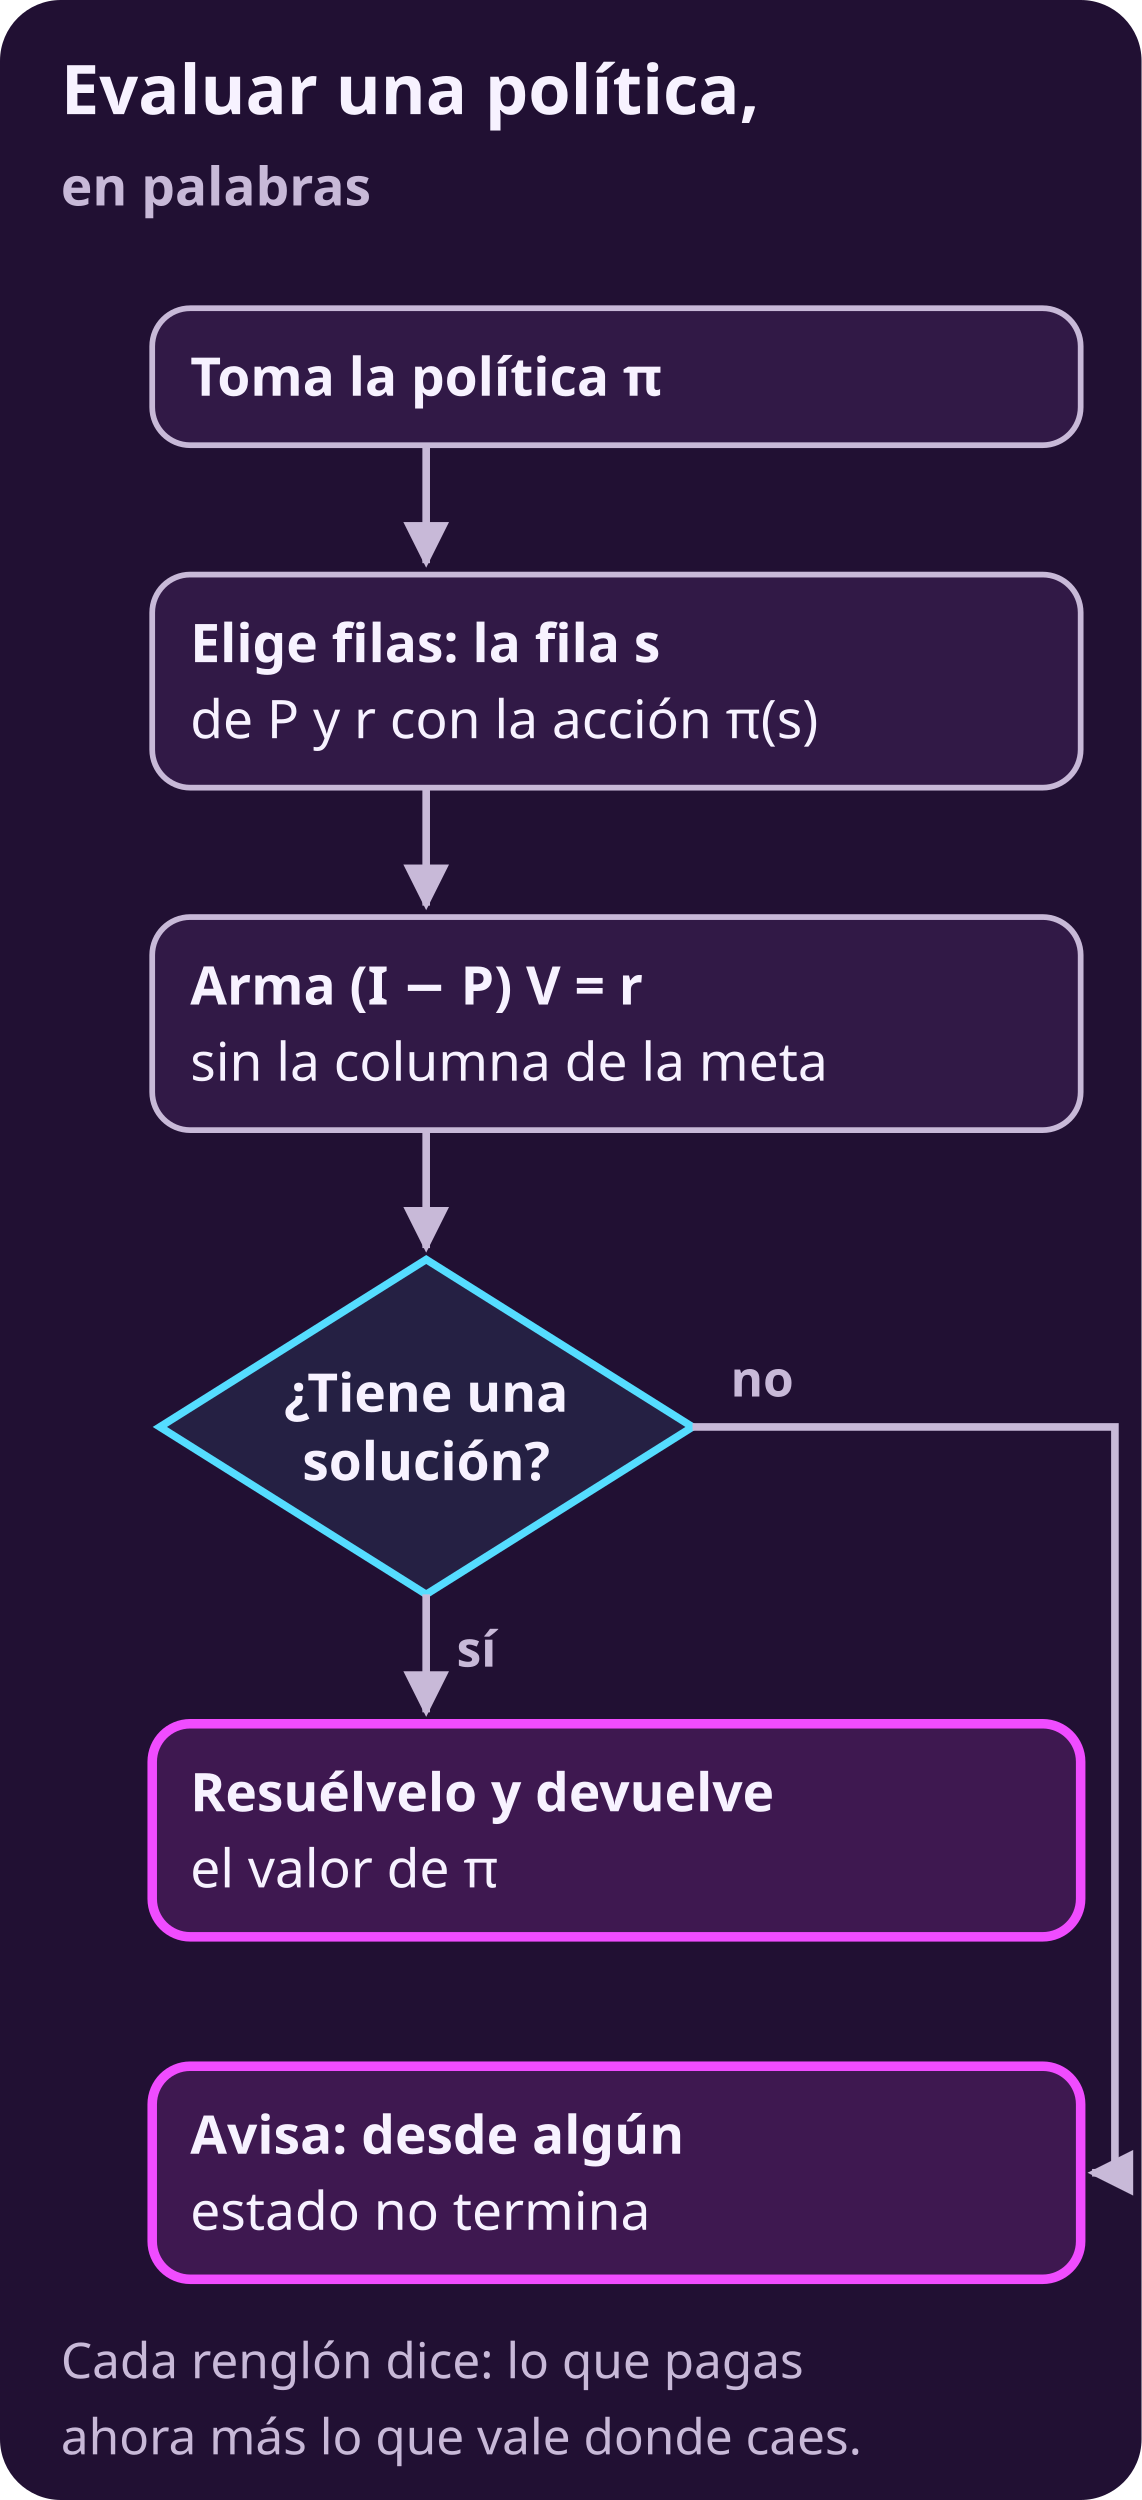
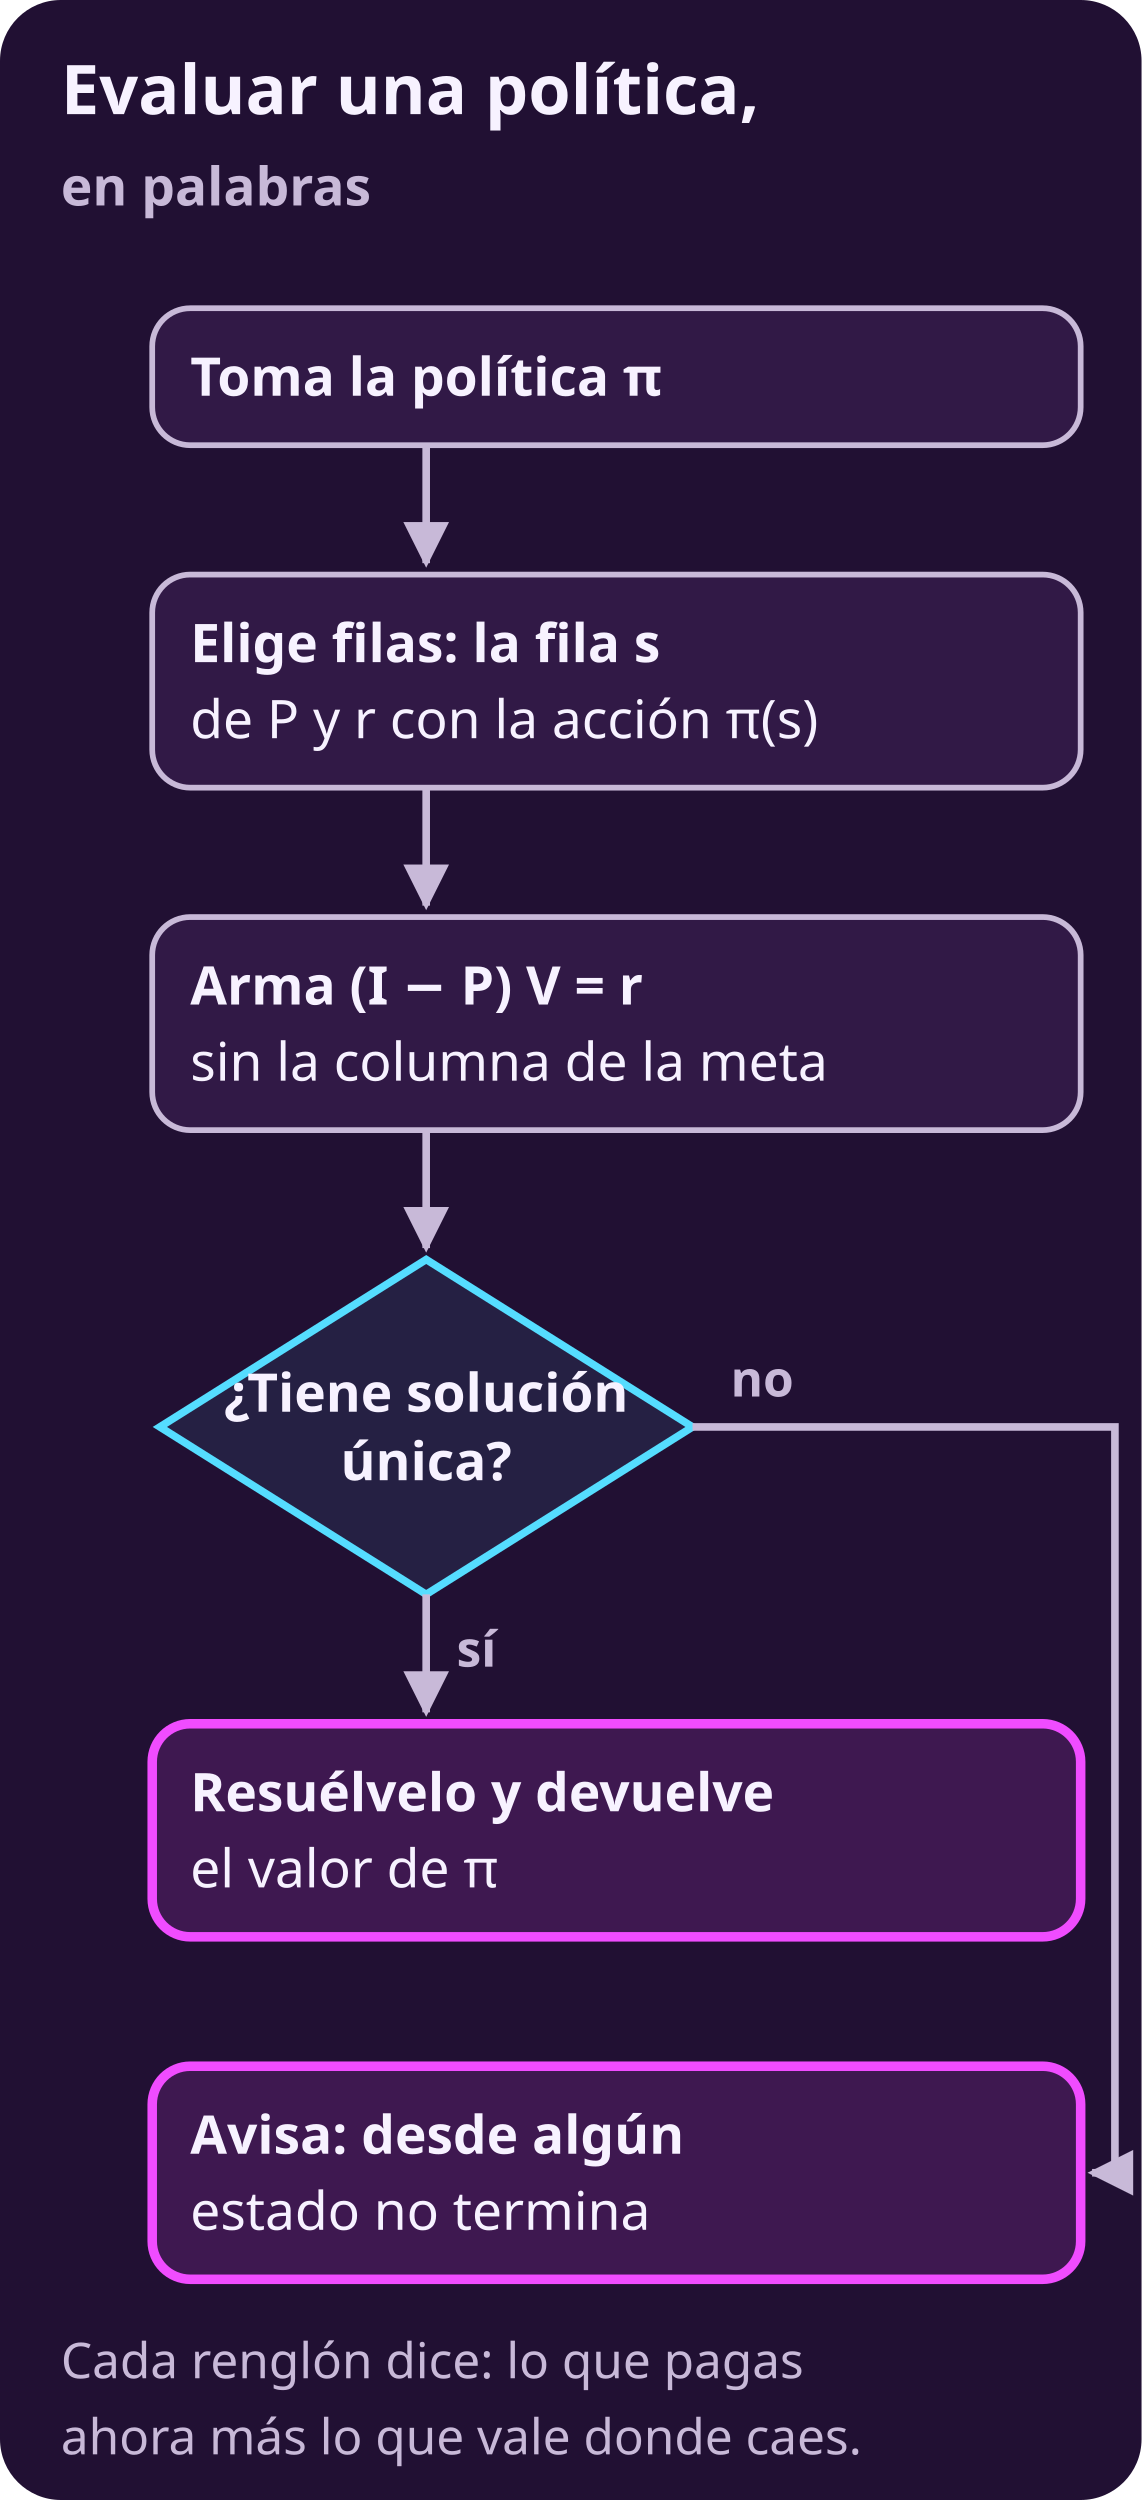
- <svg xmlns="http://www.w3.org/2000/svg" width="300" height="657" viewBox="0 0 300 657" role="img" aria-label="Diagrama de flujo de evaluar una política, en palabras. 1: Toma la política π. 2: Elige filas: la fila s de P y r con la acción π(s). 3: Arma (I − P) V = r sin la columna de la meta. 4, pregunta: ¿Tiene una solución? Si sí, sigue abajo. 5: Resuélvelo y devuelve el valor de π. 6: Avisa: desde algún estado no termina. Desde el paso 4, si no, salta al paso 6. Cada renglón dice: lo que pagas ahora más lo que vale donde caes.">
+ <svg xmlns="http://www.w3.org/2000/svg" width="300" height="657" viewBox="0 0 300 657" role="img" aria-label="Diagrama de flujo de evaluar una política, en palabras. 1: Toma la política π. 2: Elige filas: la fila s de P y r con la acción π(s). 3: Arma (I − P) V = r sin la columna de la meta. 4, pregunta: ¿Tiene solución única? Si sí, sigue abajo. 5: Resuélvelo y devuelve el valor de π. 6: Avisa: desde algún estado no termina. Desde el paso 4, si no, salta al paso 6. Cada renglón dice: lo que pagas ahora más lo que vale donde caes.">
  <rect x="0" y="0" width="300" height="657" rx="16" fill="#211033" />
  <defs>
    <marker id="p" viewBox="0 0 10 10" refX="9" refY="5" markerWidth="6" markerHeight="6" orient="auto-start-reverse">
      <path d="M 0 0 L 10 5 L 0 10 z" fill="#f04cff" />
    </marker>
    <marker id="s" viewBox="0 0 10 10" refX="9" refY="5" markerWidth="6" markerHeight="6" orient="auto-start-reverse">
      <path d="M 0 0 L 10 5 L 0 10 z" fill="#c8b9d8" />
    </marker>
  </defs>
  <text x="16" y="30" fill="#f7f2ff" font-family="system-ui, sans-serif" font-size="18" font-weight="700" text-anchor="start">Evaluar una política,</text>
  <text x="16" y="54" fill="#c8b9d8" font-family="system-ui, sans-serif" font-size="14" font-weight="700" text-anchor="start">en palabras</text>
  <rect x="40" y="81" width="244" height="36" rx="10" fill="#311946" stroke="#c8b9d8" stroke-width="1.5" />
  <text x="50" y="104" fill="#f7f2ff" font-family="system-ui, sans-serif" font-size="14" font-weight="700" text-anchor="start">Toma la política π</text>
  <line x1="112" y1="117" x2="112" y2="148" stroke="#c8b9d8" stroke-width="2" marker-end="url(#s)" />
  <rect x="40" y="151" width="244" height="56" rx="10" fill="#311946" stroke="#c8b9d8" stroke-width="1.5" />
  <text x="50" y="174" fill="#f7f2ff" font-family="system-ui, sans-serif" font-size="14" font-weight="700" text-anchor="start">Elige filas: la fila s</text>
  <text x="50" y="194" fill="#f7f2ff" font-family="system-ui, sans-serif" font-size="14" font-weight="normal" text-anchor="start">de P y r con la acción π(s)</text>
  <line x1="112" y1="207" x2="112" y2="238" stroke="#c8b9d8" stroke-width="2" marker-end="url(#s)" />
  <rect x="40" y="241" width="244" height="56" rx="10" fill="#311946" stroke="#c8b9d8" stroke-width="1.5" />
  <text x="50" y="264" fill="#f7f2ff" font-family="system-ui, sans-serif" font-size="14" font-weight="700" text-anchor="start">Arma (I − P) V = r</text>
  <text x="50" y="284" fill="#f7f2ff" font-family="system-ui, sans-serif" font-size="14" font-weight="normal" text-anchor="start">sin la columna de la meta</text>
  <line x1="112" y1="297" x2="112" y2="328" stroke="#c8b9d8" stroke-width="2" marker-end="url(#s)" />
  <polygon points="112,331 182,375 112,419 42,375" fill="#252043" stroke="#55ddff" stroke-width="2" />
-   <text x="112" y="371" fill="#f7f2ff" font-family="system-ui, sans-serif" font-size="14" font-weight="700" text-anchor="middle">¿Tiene una</text>
-   <text x="112" y="389" fill="#f7f2ff" font-family="system-ui, sans-serif" font-size="14" font-weight="700" text-anchor="middle">solución?</text>
+   <text x="112" y="371" fill="#f7f2ff" font-family="system-ui, sans-serif" font-size="14" font-weight="700" text-anchor="middle">¿Tiene solución</text>
+   <text x="112" y="389" fill="#f7f2ff" font-family="system-ui, sans-serif" font-size="14" font-weight="700" text-anchor="middle">única?</text>
  <line x1="112" y1="419" x2="112" y2="450" stroke="#c8b9d8" stroke-width="2" marker-end="url(#s)" />
  <text x="120" y="438" fill="#c8b9d8" font-family="system-ui, sans-serif" font-size="13" font-weight="700" text-anchor="start">sí</text>
  <rect x="40" y="453" width="244" height="56" rx="10" fill="#3e1850" stroke="#f04cff" stroke-width="2.5" />
  <text x="50" y="476" fill="#f7f2ff" font-family="system-ui, sans-serif" font-size="14" font-weight="700" text-anchor="start">Resuélvelo y devuelve</text>
  <text x="50" y="496" fill="#f7f2ff" font-family="system-ui, sans-serif" font-size="14" font-weight="normal" text-anchor="start">el valor de π</text>
  <rect x="40" y="543" width="244" height="56" rx="10" fill="#3e1850" stroke="#f04cff" stroke-width="2.5" />
  <text x="50" y="566" fill="#f7f2ff" font-family="system-ui, sans-serif" font-size="14" font-weight="700" text-anchor="start">Avisa: desde algún</text>
  <text x="50" y="586" fill="#f7f2ff" font-family="system-ui, sans-serif" font-size="14" font-weight="normal" text-anchor="start">estado no termina</text>
  <polyline points="182,375 293,375 293,571" fill="none" stroke="#c8b9d8" stroke-width="2" />
  <line x1="293" y1="571" x2="287" y2="571" stroke="#c8b9d8" stroke-width="2" marker-end="url(#s)" />
  <text x="192" y="367" fill="#c8b9d8" font-family="system-ui, sans-serif" font-size="13" font-weight="700" text-anchor="start">no</text>
  <text x="16" y="625" fill="#c8b9d8" font-family="system-ui, sans-serif" font-size="13" font-weight="normal" text-anchor="start">Cada renglón dice: lo que pagas</text>
  <text x="16" y="645" fill="#c8b9d8" font-family="system-ui, sans-serif" font-size="13" font-weight="normal" text-anchor="start">ahora más lo que vale donde caes.</text>
</svg>
